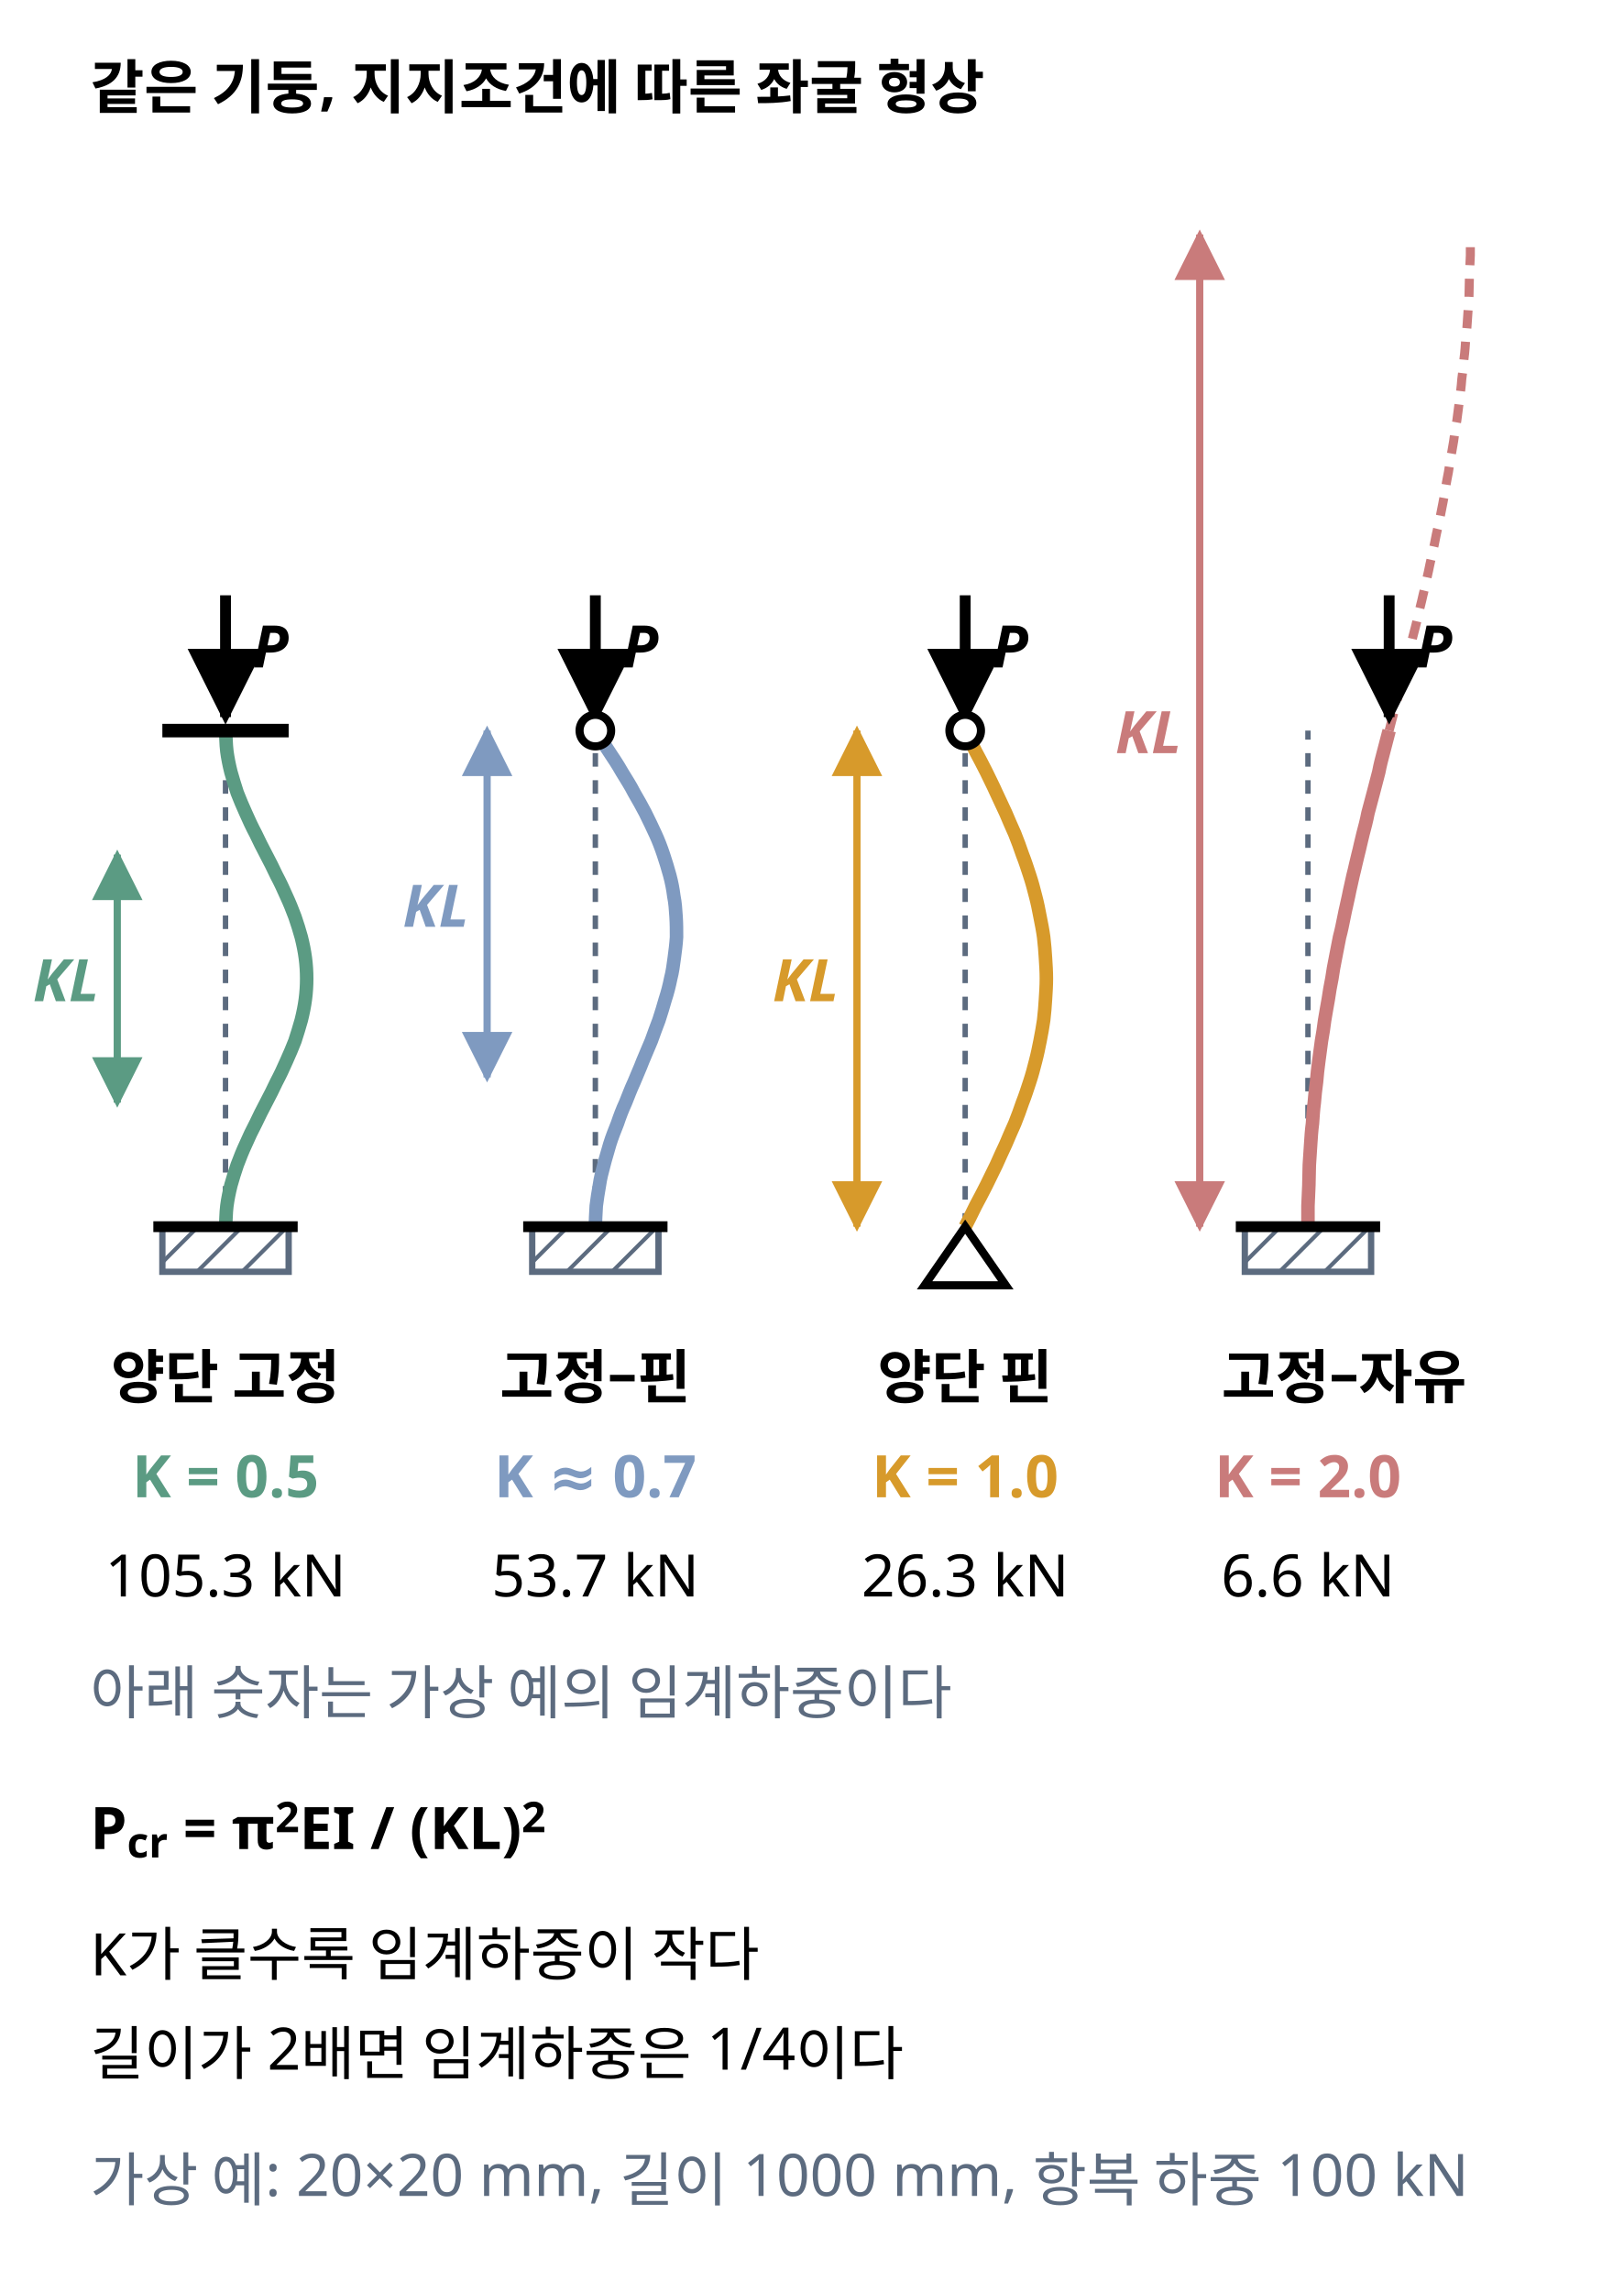
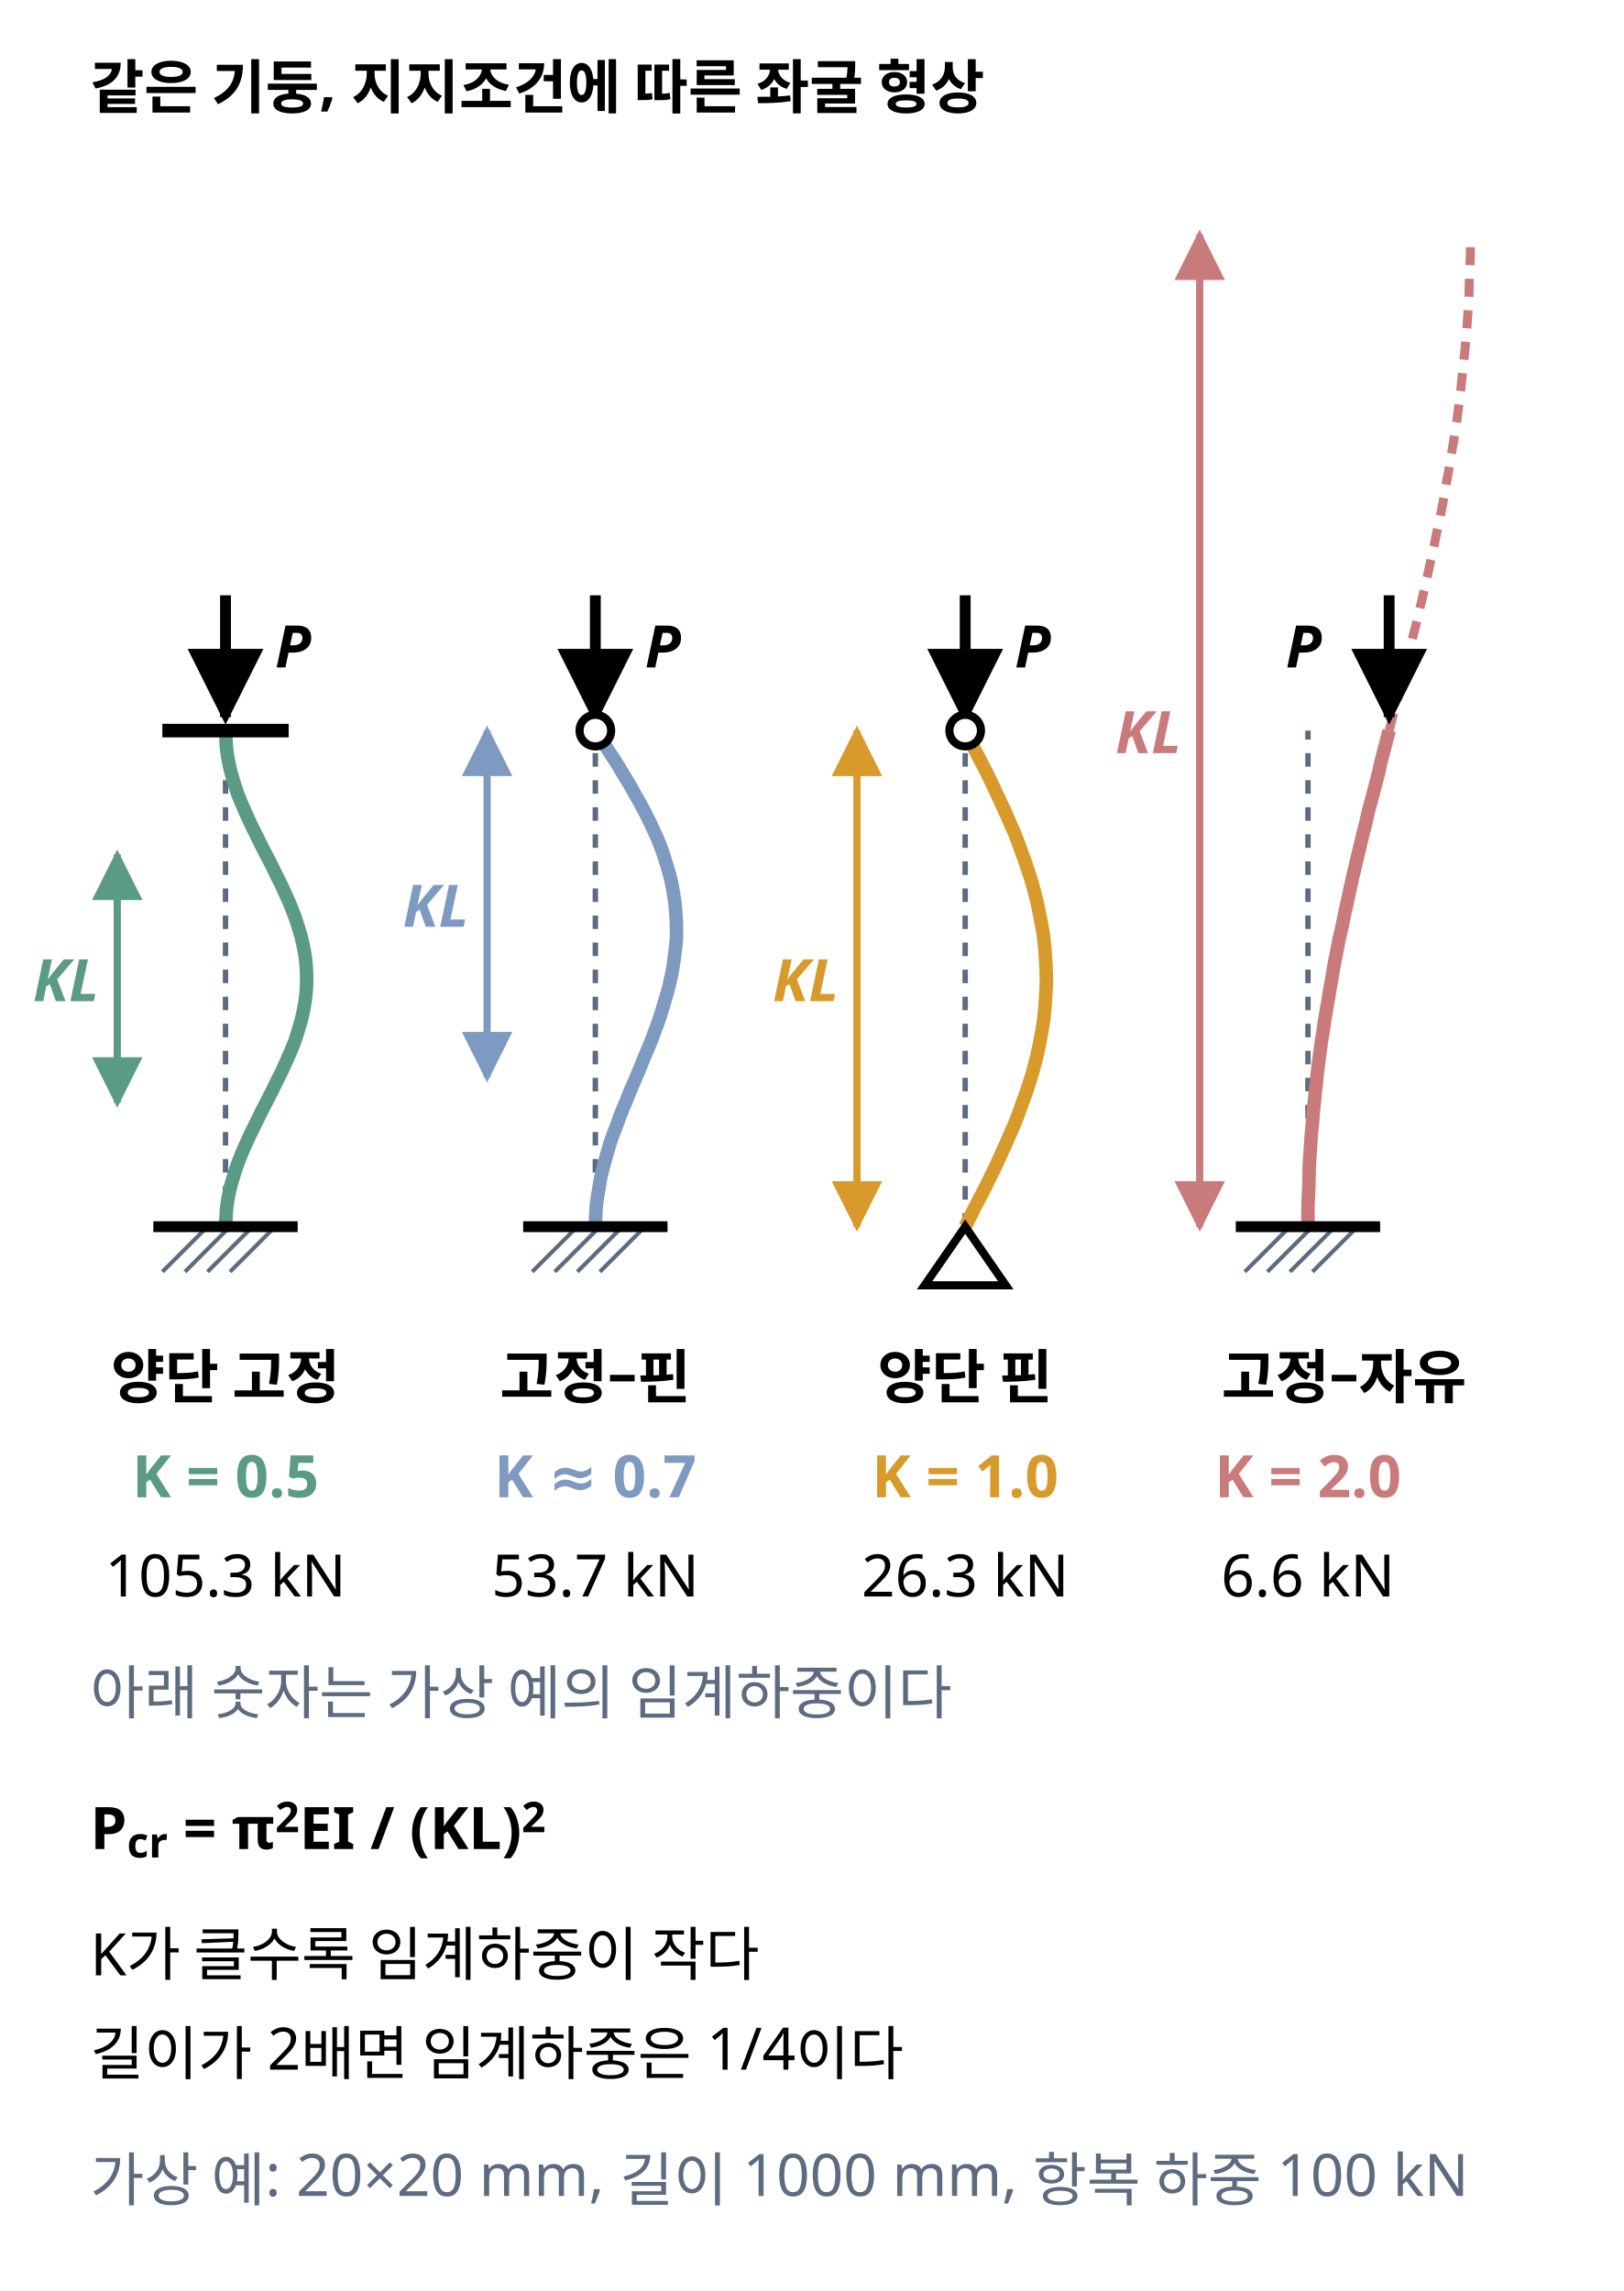
<svg xmlns="http://www.w3.org/2000/svg" class="si si-illus" viewBox="0 0 360 508" style="max-width:360px;color:var(--si-ink,var(--text,#1f2328))" role="img" aria-labelledby="buckling-t" font-family="'Pretendard','Noto Sans KR','Apple SD Gothic Neo',sans-serif" font-size="13" fill="currentColor">
  <defs>
    <marker id="buckling-ar" viewBox="0 0 10 10" refX="9" refY="5" markerWidth="7" markerHeight="7" orient="auto-start-reverse">
      <path d="M0,0L10,5L0,10z" style="fill:currentColor" />
    </marker>
    <marker id="buckling-ar-1" viewBox="0 0 10 10" refX="9" refY="5" markerWidth="7" markerHeight="7" orient="auto-start-reverse">
      <path d="M0,0L10,5L0,10z" style="fill:var(--si-green-s,#5b9b83)" />
    </marker>
    <marker id="buckling-ar-2" viewBox="0 0 10 10" refX="9" refY="5" markerWidth="7" markerHeight="7" orient="auto-start-reverse">
      <path d="M0,0L10,5L0,10z" style="fill:var(--si-blue-s,#7f9ac0)" />
    </marker>
    <marker id="buckling-ar-3" viewBox="0 0 10 10" refX="9" refY="5" markerWidth="7" markerHeight="7" orient="auto-start-reverse">
      <path d="M0,0L10,5L0,10z" style="fill:var(--si-amber-s,#d79a2b)" />
    </marker>
    <marker id="buckling-ar-4" viewBox="0 0 10 10" refX="9" refY="5" markerWidth="7" markerHeight="7" orient="auto-start-reverse">
      <path d="M0,0L10,5L0,10z" style="fill:var(--si-rose-s,#c97b7b)" />
    </marker>
-     <clipPath id="buckling-clip0">
-       <polygon points="36,272 64,272 64,282 36,282" />
-     </clipPath>
-     <clipPath id="buckling-clip1">
-       <polygon points="118,272 146,272 146,282 118,282" />
-     </clipPath>
-     <clipPath id="buckling-clip2">
-       <polygon points="276,272 304,272 304,282 276,282" />
-     </clipPath>
  </defs>
  <text x="20" y="24" font-weight="700">같은 기둥, 지지조건에 따른 좌굴 형상</text>
  <line x1="50" y1="272" x2="50" y2="162" style="stroke:var(--si-general,#5c6b7f);fill:none" stroke-width="1.2" stroke-dasharray="3 3" />
  <path d="M50,272 C50.1,271.2 50.1,268.9 50.3,267.4 C50.5,265.9 50.8,264.4 51.2,262.8 C51.6,261.3 52.1,259.8 52.6,258.3 C53.2,256.7 53.8,255.2 54.5,253.7 C55.2,252.1 55.9,250.6 56.7,249.1 C57.4,247.6 58.2,246 59,244.5 C59.8,243 60.6,241.4 61.3,239.9 C62.1,238.4 62.8,236.9 63.5,235.3 C64.2,233.8 64.8,232.3 65.4,230.8 C65.9,229.2 66.4,227.7 66.8,226.2 C67.2,224.6 67.5,223.1 67.7,221.6 C67.9,220.1 68,218.5 68,217 C68,215.5 67.9,213.9 67.7,212.4 C67.5,210.9 67.2,209.4 66.8,207.8 C66.4,206.3 65.9,204.8 65.4,203.3 C64.8,201.7 64.2,200.2 63.5,198.7 C62.8,197.1 62.1,195.6 61.3,194.1 C60.6,192.6 59.8,191 59,189.5 C58.2,188 57.4,186.4 56.7,184.9 C55.9,183.4 55.2,181.9 54.5,180.3 C53.8,178.8 53.2,177.3 52.6,175.8 C52.1,174.2 51.6,172.7 51.2,171.2 C50.8,169.6 50.5,168.1 50.3,166.6 C50.1,165.1 50.1,162.8 50,162" style="stroke:var(--si-green-s,#5b9b83);fill:none" stroke-width="3" />
  <line x1="50" y1="132" x2="50" y2="159" style="stroke:currentColor;fill:none" stroke-width="2.4" marker-end="url(#buckling-ar)" />
-   <text x="56" y="148" font-weight="700" font-style="italic">P</text>
-   <path d="M19.1,277L50,246.1M24,281.9L54.9,251M29,286.9L59.9,256M33.9,291.8L64.8,260.9M38.9,296.8L69.8,265.9M43.8,301.7L74.7,270.8M48.8,306.7L79.7,275.8" clip-path="url(#buckling-clip0)" style="stroke:var(--si-general,#5c6b7f);fill:none" stroke-width="0.9" />
-   <polygon points="36,272 64,272 64,282 36,282" style="stroke:var(--si-general,#5c6b7f);fill:none" stroke-width="1.4" />
+   <text x="61" y="148" font-weight="700" font-style="italic">P</text>
+   <line x1="36" y1="282" x2="46" y2="272" style="stroke:var(--si-general,#5c6b7f);fill:none" stroke-width="0.9" />
+   <line x1="41" y1="282" x2="51" y2="272" style="stroke:var(--si-general,#5c6b7f);fill:none" stroke-width="0.9" />
+   <line x1="46" y1="282" x2="56" y2="272" style="stroke:var(--si-general,#5c6b7f);fill:none" stroke-width="0.9" />
+   <line x1="51" y1="282" x2="61" y2="272" style="stroke:var(--si-general,#5c6b7f);fill:none" stroke-width="0.9" />
  <line x1="34" y1="272" x2="66" y2="272" style="stroke:currentColor;fill:none" stroke-width="2.4" />
  <line x1="36" y1="162" x2="64" y2="162" style="stroke:currentColor;fill:none" stroke-width="3" />
  <line x1="26" y1="244.5" x2="26" y2="189.5" style="stroke:var(--si-green-s,#5b9b83);fill:none" stroke-width="1.6" marker-end="url(#buckling-ar-1)" marker-start="url(#buckling-ar-1)" />
  <text x="50" y="310" text-anchor="middle" font-weight="700">양단 고정</text>
  <text x="50" y="332" text-anchor="middle" font-weight="700" style="fill:var(--si-green-s,#5b9b83)">K = 0.5</text>
  <text x="50" y="354" text-anchor="middle">105.3 kN</text>
  <line x1="132" y1="272" x2="132" y2="162" style="stroke:var(--si-general,#5c6b7f);fill:none" stroke-width="1.2" stroke-dasharray="3 3" />
  <path d="M132,272 C132,271.2 132.1,268.9 132.2,267.4 C132.4,265.9 132.6,264.4 132.9,262.8 C133.1,261.3 133.5,259.8 133.9,258.3 C134.3,256.7 134.8,255.2 135.2,253.7 C135.7,252.1 136.3,250.6 136.9,249.1 C137.4,247.6 138,246 138.7,244.5 C139.3,243 139.9,241.4 140.6,239.9 C141.2,238.4 141.9,236.9 142.5,235.3 C143.1,233.8 143.8,232.3 144.4,230.8 C145,229.2 145.5,227.7 146.1,226.2 C146.6,224.6 147.1,223.1 147.5,221.6 C148,220.1 148.4,218.5 148.7,217 C149.1,215.5 149.3,213.9 149.5,212.4 C149.7,210.9 149.9,209.4 150,207.8 C150,206.3 150,204.8 149.9,203.3 C149.8,201.7 149.7,200.2 149.4,198.7 C149.2,197.1 148.9,195.6 148.5,194.1 C148.1,192.6 147.6,191 147.1,189.5 C146.6,188 146,186.4 145.3,184.9 C144.6,183.4 143.9,181.9 143.1,180.3 C142.3,178.8 141.5,177.3 140.6,175.8 C139.8,174.2 138.8,172.7 137.9,171.2 C137,169.6 136,168.1 135,166.6 C134,165.1 132.5,162.8 132,162" style="stroke:var(--si-blue-s,#7f9ac0);fill:none" stroke-width="3" />
  <line x1="132" y1="132" x2="132" y2="159" style="stroke:currentColor;fill:none" stroke-width="2.4" marker-end="url(#buckling-ar)" />
-   <text x="138" y="148" font-weight="700" font-style="italic">P</text>
-   <path d="M101.1,277L132,246.1M106,281.9L136.9,251M111,286.9L141.9,256M115.9,291.8L146.8,260.9M120.9,296.8L151.8,265.9M125.8,301.7L156.7,270.8M130.8,306.7L161.7,275.8" clip-path="url(#buckling-clip1)" style="stroke:var(--si-general,#5c6b7f);fill:none" stroke-width="0.9" />
-   <polygon points="118,272 146,272 146,282 118,282" style="stroke:var(--si-general,#5c6b7f);fill:none" stroke-width="1.4" />
+   <text x="143" y="148" font-weight="700" font-style="italic">P</text>
+   <line x1="118" y1="282" x2="128" y2="272" style="stroke:var(--si-general,#5c6b7f);fill:none" stroke-width="0.9" />
+   <line x1="123" y1="282" x2="133" y2="272" style="stroke:var(--si-general,#5c6b7f);fill:none" stroke-width="0.9" />
+   <line x1="128" y1="282" x2="138" y2="272" style="stroke:var(--si-general,#5c6b7f);fill:none" stroke-width="0.9" />
+   <line x1="133" y1="282" x2="143" y2="272" style="stroke:var(--si-general,#5c6b7f);fill:none" stroke-width="0.9" />
  <line x1="116" y1="272" x2="148" y2="272" style="stroke:currentColor;fill:none" stroke-width="2.4" />
  <circle cx="132" cy="162" r="3.5" style="stroke:currentColor;fill:var(--si-bg,#ffffff)" stroke-width="1.8" />
  <line x1="108" y1="238.9" x2="108" y2="162" style="stroke:var(--si-blue-s,#7f9ac0);fill:none" stroke-width="1.6" marker-end="url(#buckling-ar-2)" marker-start="url(#buckling-ar-2)" />
  <text x="132" y="310" text-anchor="middle" font-weight="700">고정–핀</text>
  <text x="132" y="332" text-anchor="middle" font-weight="700" style="fill:var(--si-blue-s,#7f9ac0)">K ≈ 0.7</text>
  <text x="132" y="354" text-anchor="middle">53.7 kN</text>
  <line x1="214" y1="272" x2="214" y2="162" style="stroke:var(--si-general,#5c6b7f);fill:none" stroke-width="1.2" stroke-dasharray="3 3" />
  <path d="M214,272 C214.4,271.2 215.6,268.9 216.3,267.4 C217.1,265.9 217.9,264.4 218.7,262.8 C219.4,261.3 220.2,259.8 220.9,258.3 C221.6,256.7 222.3,255.2 223,253.7 C223.7,252.1 224.3,250.6 225,249.1 C225.6,247.6 226.2,246 226.7,244.5 C227.3,243 227.8,241.4 228.3,239.9 C228.8,238.4 229.2,236.9 229.6,235.3 C230,233.8 230.3,232.3 230.6,230.8 C230.9,229.2 231.2,227.7 231.4,226.2 C231.6,224.6 231.7,223.1 231.8,221.6 C231.9,220.1 232,218.5 232,217 C232,215.5 231.9,213.9 231.8,212.4 C231.7,210.9 231.6,209.4 231.4,207.8 C231.2,206.3 230.9,204.8 230.6,203.3 C230.3,201.7 230,200.2 229.6,198.7 C229.2,197.1 228.8,195.6 228.3,194.1 C227.8,192.6 227.3,191 226.7,189.5 C226.2,188 225.6,186.4 225,184.9 C224.3,183.4 223.7,181.9 223,180.3 C222.3,178.8 221.6,177.3 220.9,175.8 C220.2,174.2 219.4,172.7 218.7,171.2 C217.9,169.6 217.1,168.1 216.3,166.6 C215.6,165.1 214.4,162.8 214,162" style="stroke:var(--si-amber-s,#d79a2b);fill:none" stroke-width="3" />
  <line x1="214" y1="132" x2="214" y2="159" style="stroke:currentColor;fill:none" stroke-width="2.4" marker-end="url(#buckling-ar)" />
-   <text x="220" y="148" font-weight="700" font-style="italic">P</text>
+   <text x="225" y="148" font-weight="700" font-style="italic">P</text>
  <polygon points="214,272 205,285 223,285" style="stroke:currentColor;fill:var(--si-bg,#ffffff)" stroke-width="1.8" />
  <circle cx="214" cy="162" r="3.5" style="stroke:currentColor;fill:var(--si-bg,#ffffff)" stroke-width="1.8" />
  <line x1="190" y1="272" x2="190" y2="162" style="stroke:var(--si-amber-s,#d79a2b);fill:none" stroke-width="1.6" marker-end="url(#buckling-ar-3)" marker-start="url(#buckling-ar-3)" />
  <text x="214" y="310" text-anchor="middle" font-weight="700">양단 핀</text>
  <text x="214" y="332" text-anchor="middle" font-weight="700" style="fill:var(--si-amber-s,#d79a2b)">K = 1.0</text>
  <text x="214" y="354" text-anchor="middle">26.3 kN</text>
  <line x1="290" y1="272" x2="290" y2="162" style="stroke:var(--si-general,#5c6b7f);fill:none" stroke-width="1.2" stroke-dasharray="3 3" />
  <path d="M308,162 C308.2,161.2 308.8,158.9 309.2,157.4 C309.6,155.9 310,154.4 310.3,152.8 C310.7,151.3 311.1,149.8 311.5,148.3 C311.9,146.7 312.3,145.2 312.7,143.7 C313,142.1 313.4,140.6 313.8,139.1 C314.2,137.6 314.5,136 314.9,134.5 C315.3,133 315.6,131.4 316,129.9 C316.3,128.4 316.7,126.9 317,125.3 C317.3,123.8 317.7,122.3 318,120.8 C318.3,119.2 318.6,117.7 319,116.2 C319.3,114.6 319.6,113.1 319.9,111.6 C320.2,110.1 320.5,108.5 320.7,107 C321,105.5 321.3,103.9 321.5,102.4 C321.8,100.9 322,99.4 322.3,97.8 C322.5,96.3 322.7,94.8 323,93.3 C323.2,91.7 323.4,90.2 323.6,88.7 C323.8,87.1 324,85.6 324.1,84.1 C324.3,82.6 324.5,81 324.6,79.5 C324.8,78 324.9,76.4 325,74.9 C325.2,73.4 325.3,71.9 325.4,70.3 C325.5,68.8 325.6,67.3 325.7,65.8 C325.7,64.2 325.8,62.7 325.8,61.2 C325.9,59.6 325.9,58.1 326,56.6 C326,55.1 326,52.8 326,52" style="stroke:var(--si-rose-s,#c97b7b);fill:none" stroke-width="2" stroke-dasharray="4 3" />
  <path d="M290,272 C290,271.2 290,268.9 290,267.4 C290.1,265.9 290.1,264.4 290.2,262.8 C290.2,261.3 290.3,259.8 290.3,258.3 C290.4,256.7 290.5,255.2 290.6,253.7 C290.7,252.1 290.8,250.6 291,249.1 C291.1,247.6 291.2,246 291.4,244.5 C291.5,243 291.7,241.4 291.9,239.9 C292,238.4 292.2,236.9 292.4,235.3 C292.6,233.8 292.8,232.3 293,230.8 C293.3,229.2 293.5,227.7 293.7,226.2 C294,224.6 294.2,223.1 294.5,221.6 C294.7,220.1 295,218.5 295.3,217 C295.5,215.5 295.8,213.9 296.1,212.4 C296.4,210.9 296.7,209.4 297,207.8 C297.4,206.3 297.7,204.8 298,203.3 C298.3,201.7 298.7,200.2 299,198.7 C299.3,197.1 299.7,195.6 300,194.1 C300.4,192.6 300.7,191 301.1,189.5 C301.5,188 301.8,186.4 302.2,184.9 C302.6,183.4 303,181.9 303.3,180.3 C303.7,178.8 304.1,177.3 304.5,175.8 C304.9,174.2 305.3,172.7 305.7,171.2 C306,169.6 306.4,168.1 306.8,166.6 C307.2,165.1 307.8,162.8 308,162" style="stroke:var(--si-rose-s,#c97b7b);fill:none" stroke-width="3" />
  <line x1="308" y1="132" x2="308" y2="159" style="stroke:currentColor;fill:none" stroke-width="2.4" marker-end="url(#buckling-ar)" />
-   <text x="314" y="148" font-weight="700" font-style="italic">P</text>
-   <path d="M259.1,277L290,246.1M264,281.9L294.9,251M269,286.9L299.9,256M273.9,291.8L304.8,260.9M278.9,296.8L309.8,265.9M283.8,301.7L314.7,270.8M288.8,306.7L319.7,275.8" clip-path="url(#buckling-clip2)" style="stroke:var(--si-general,#5c6b7f);fill:none" stroke-width="0.9" />
-   <polygon points="276,272 304,272 304,282 276,282" style="stroke:var(--si-general,#5c6b7f);fill:none" stroke-width="1.4" />
+   <text x="293" y="148" text-anchor="end" font-weight="700" font-style="italic">P</text>
+   <line x1="276" y1="282" x2="286" y2="272" style="stroke:var(--si-general,#5c6b7f);fill:none" stroke-width="0.9" />
+   <line x1="281" y1="282" x2="291" y2="272" style="stroke:var(--si-general,#5c6b7f);fill:none" stroke-width="0.9" />
+   <line x1="286" y1="282" x2="296" y2="272" style="stroke:var(--si-general,#5c6b7f);fill:none" stroke-width="0.9" />
+   <line x1="291" y1="282" x2="301" y2="272" style="stroke:var(--si-general,#5c6b7f);fill:none" stroke-width="0.9" />
  <line x1="274" y1="272" x2="306" y2="272" style="stroke:currentColor;fill:none" stroke-width="2.4" />
  <line x1="266" y1="272" x2="266" y2="52" style="stroke:var(--si-rose-s,#c97b7b);fill:none" stroke-width="1.6" marker-end="url(#buckling-ar-4)" marker-start="url(#buckling-ar-4)" />
  <text x="298" y="310" text-anchor="middle" font-weight="700">고정–자유</text>
  <text x="290" y="332" text-anchor="middle" font-weight="700" style="fill:var(--si-rose-s,#c97b7b)">K = 2.0</text>
  <text x="290" y="354" text-anchor="middle">6.6 kN</text>
  <text x="22" y="222" text-anchor="end" font-weight="700" font-style="italic" style="fill:var(--si-green-s,#5b9b83)">KL</text>
  <text x="104" y="205.5" text-anchor="end" font-weight="700" font-style="italic" style="fill:var(--si-blue-s,#7f9ac0)">KL</text>
  <text x="186" y="222" text-anchor="end" font-weight="700" font-style="italic" style="fill:var(--si-amber-s,#d79a2b)">KL</text>
  <text x="262" y="167" text-anchor="end" font-weight="700" font-style="italic" style="fill:var(--si-rose-s,#c97b7b)">KL</text>
  <text x="20" y="380" style="fill:var(--si-general,#5c6b7f)">아래 숫자는 가상 예의 임계하중이다</text>
  <text x="20" y="410" font-weight="700">P<tspan baseline-shift="sub" font-size="72%">cr</tspan> = π<tspan baseline-shift="super" font-size="72%">2</tspan>EI / (KL)<tspan baseline-shift="super" font-size="72%">2</tspan>
  </text>
  <text x="20" y="438">K가 클수록 임계하중이 작다</text>
  <text x="20" y="460">길이가 2배면 임계하중은 1/4이다</text>
  <text x="20" y="488" style="fill:var(--si-general,#5c6b7f)">가상 예: 20×20 mm, 길이 1000 mm, 항복 하중 100 kN</text>
</svg>
